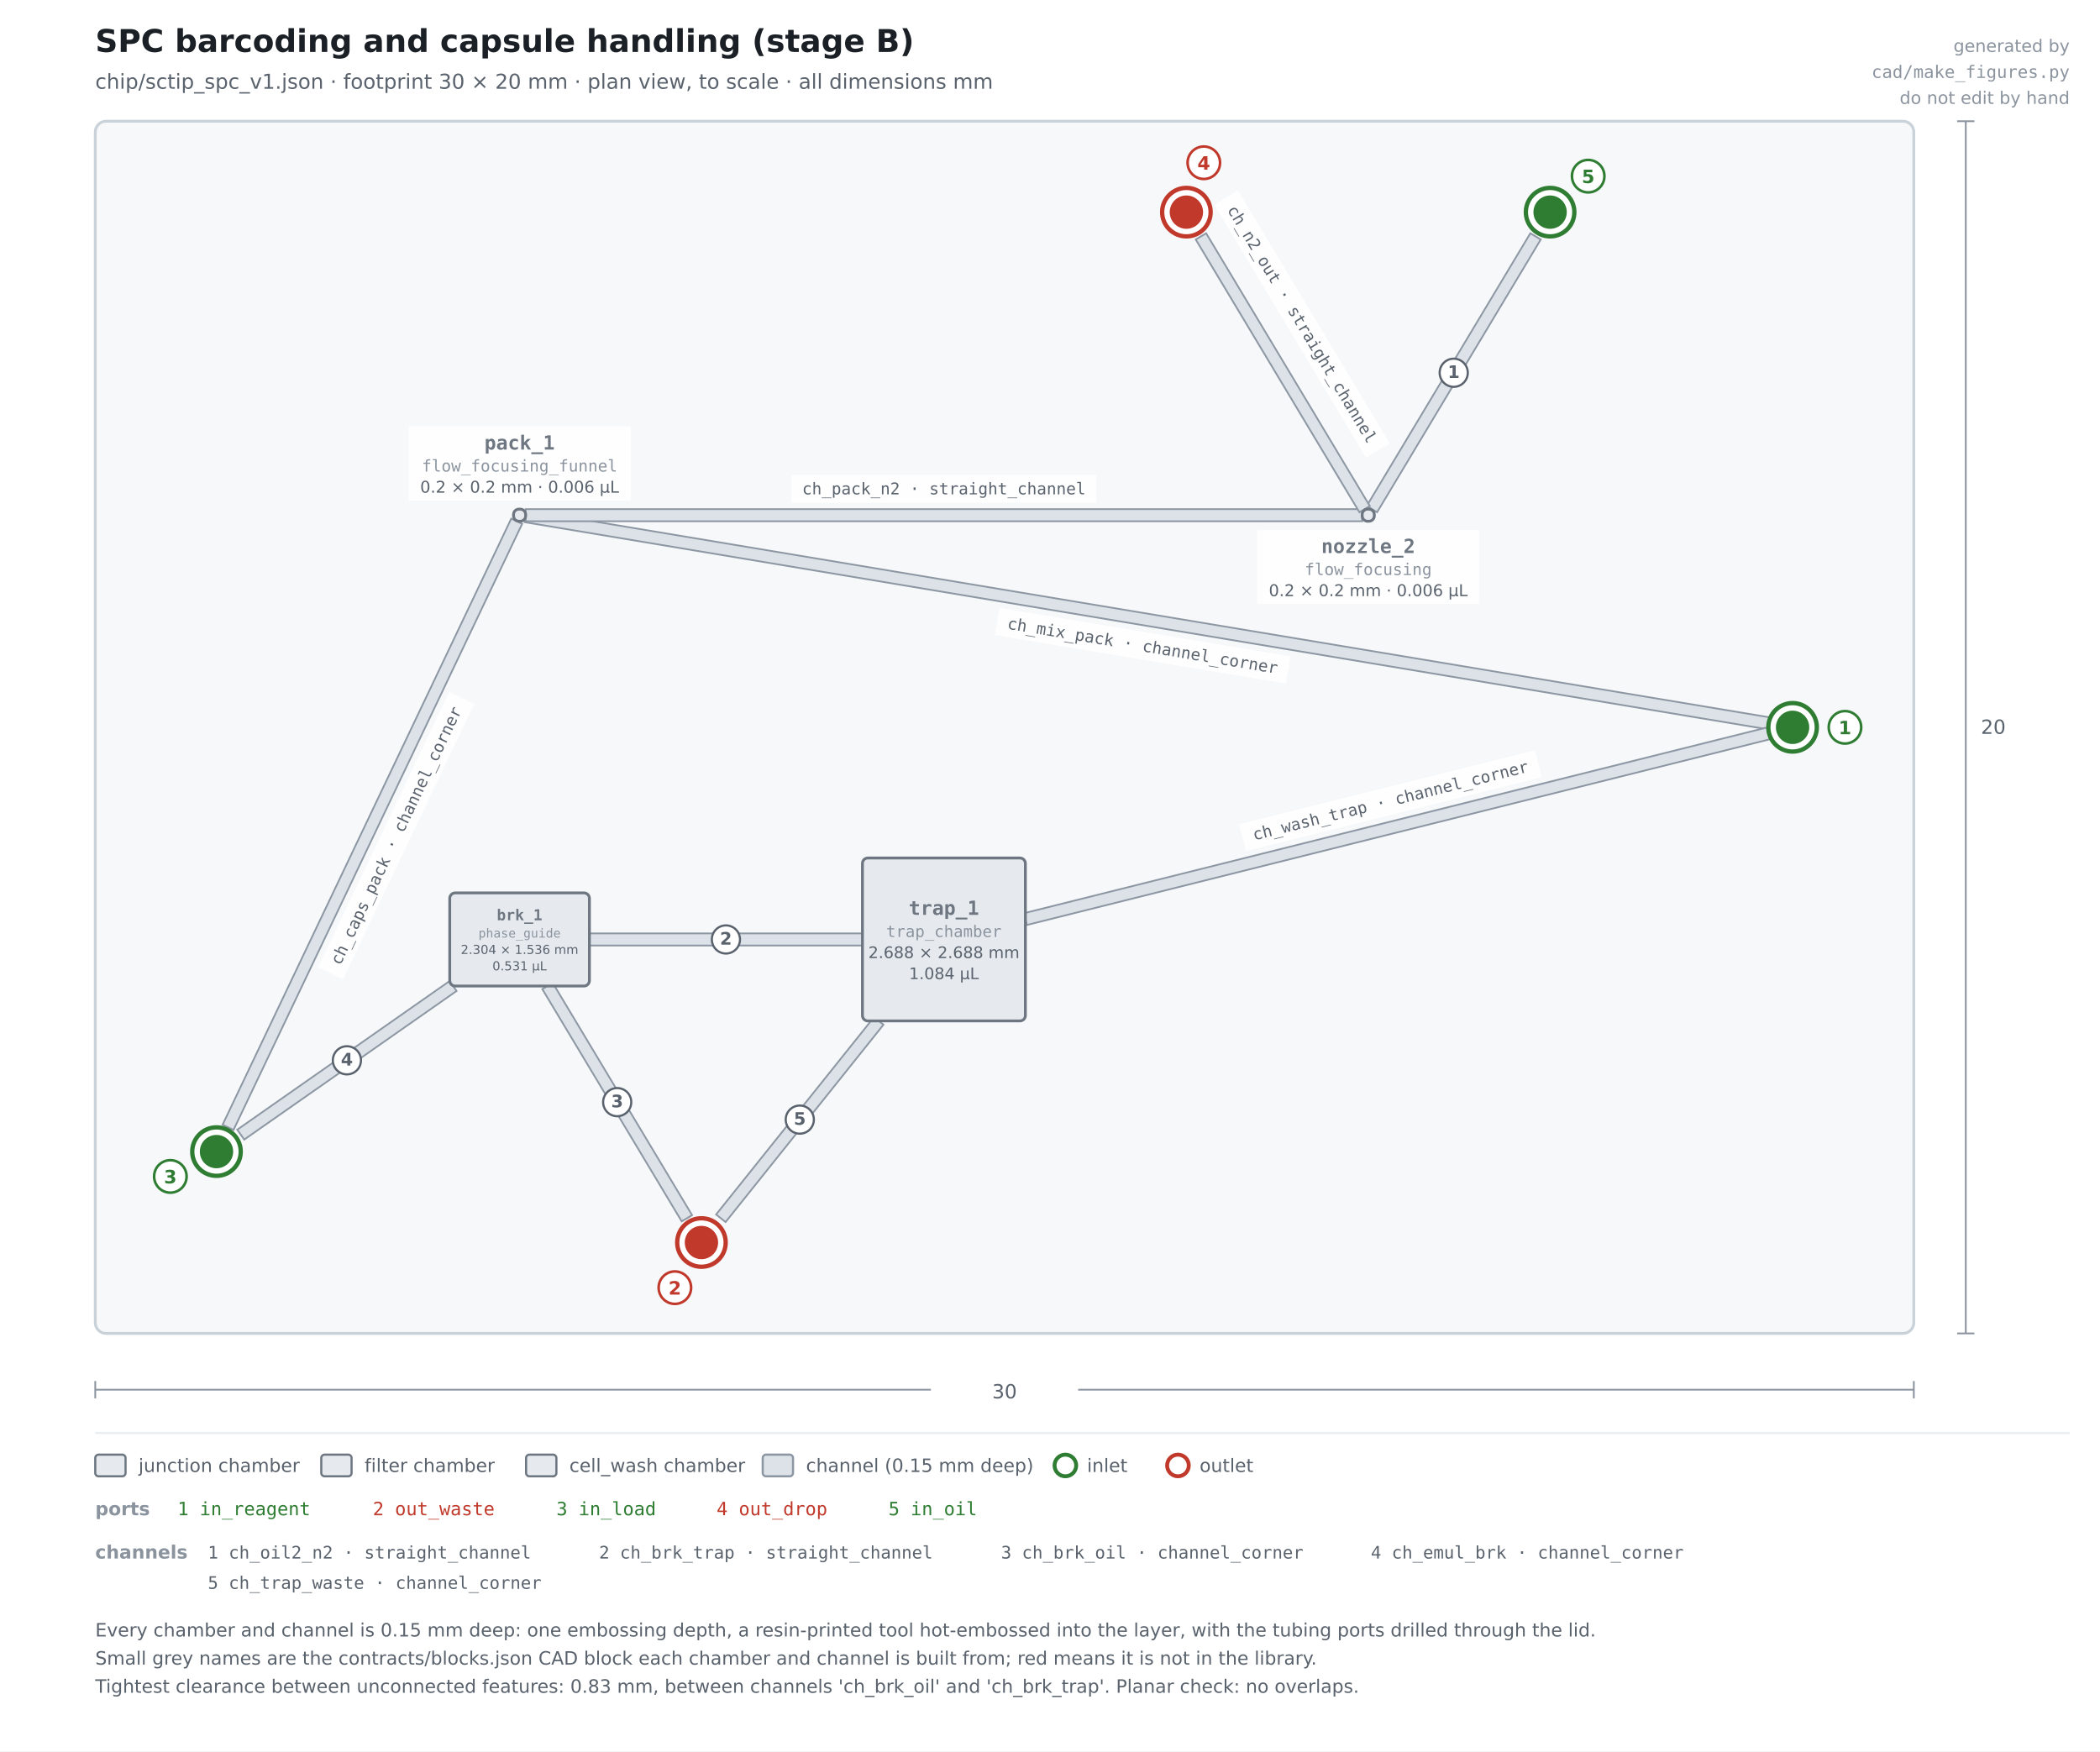
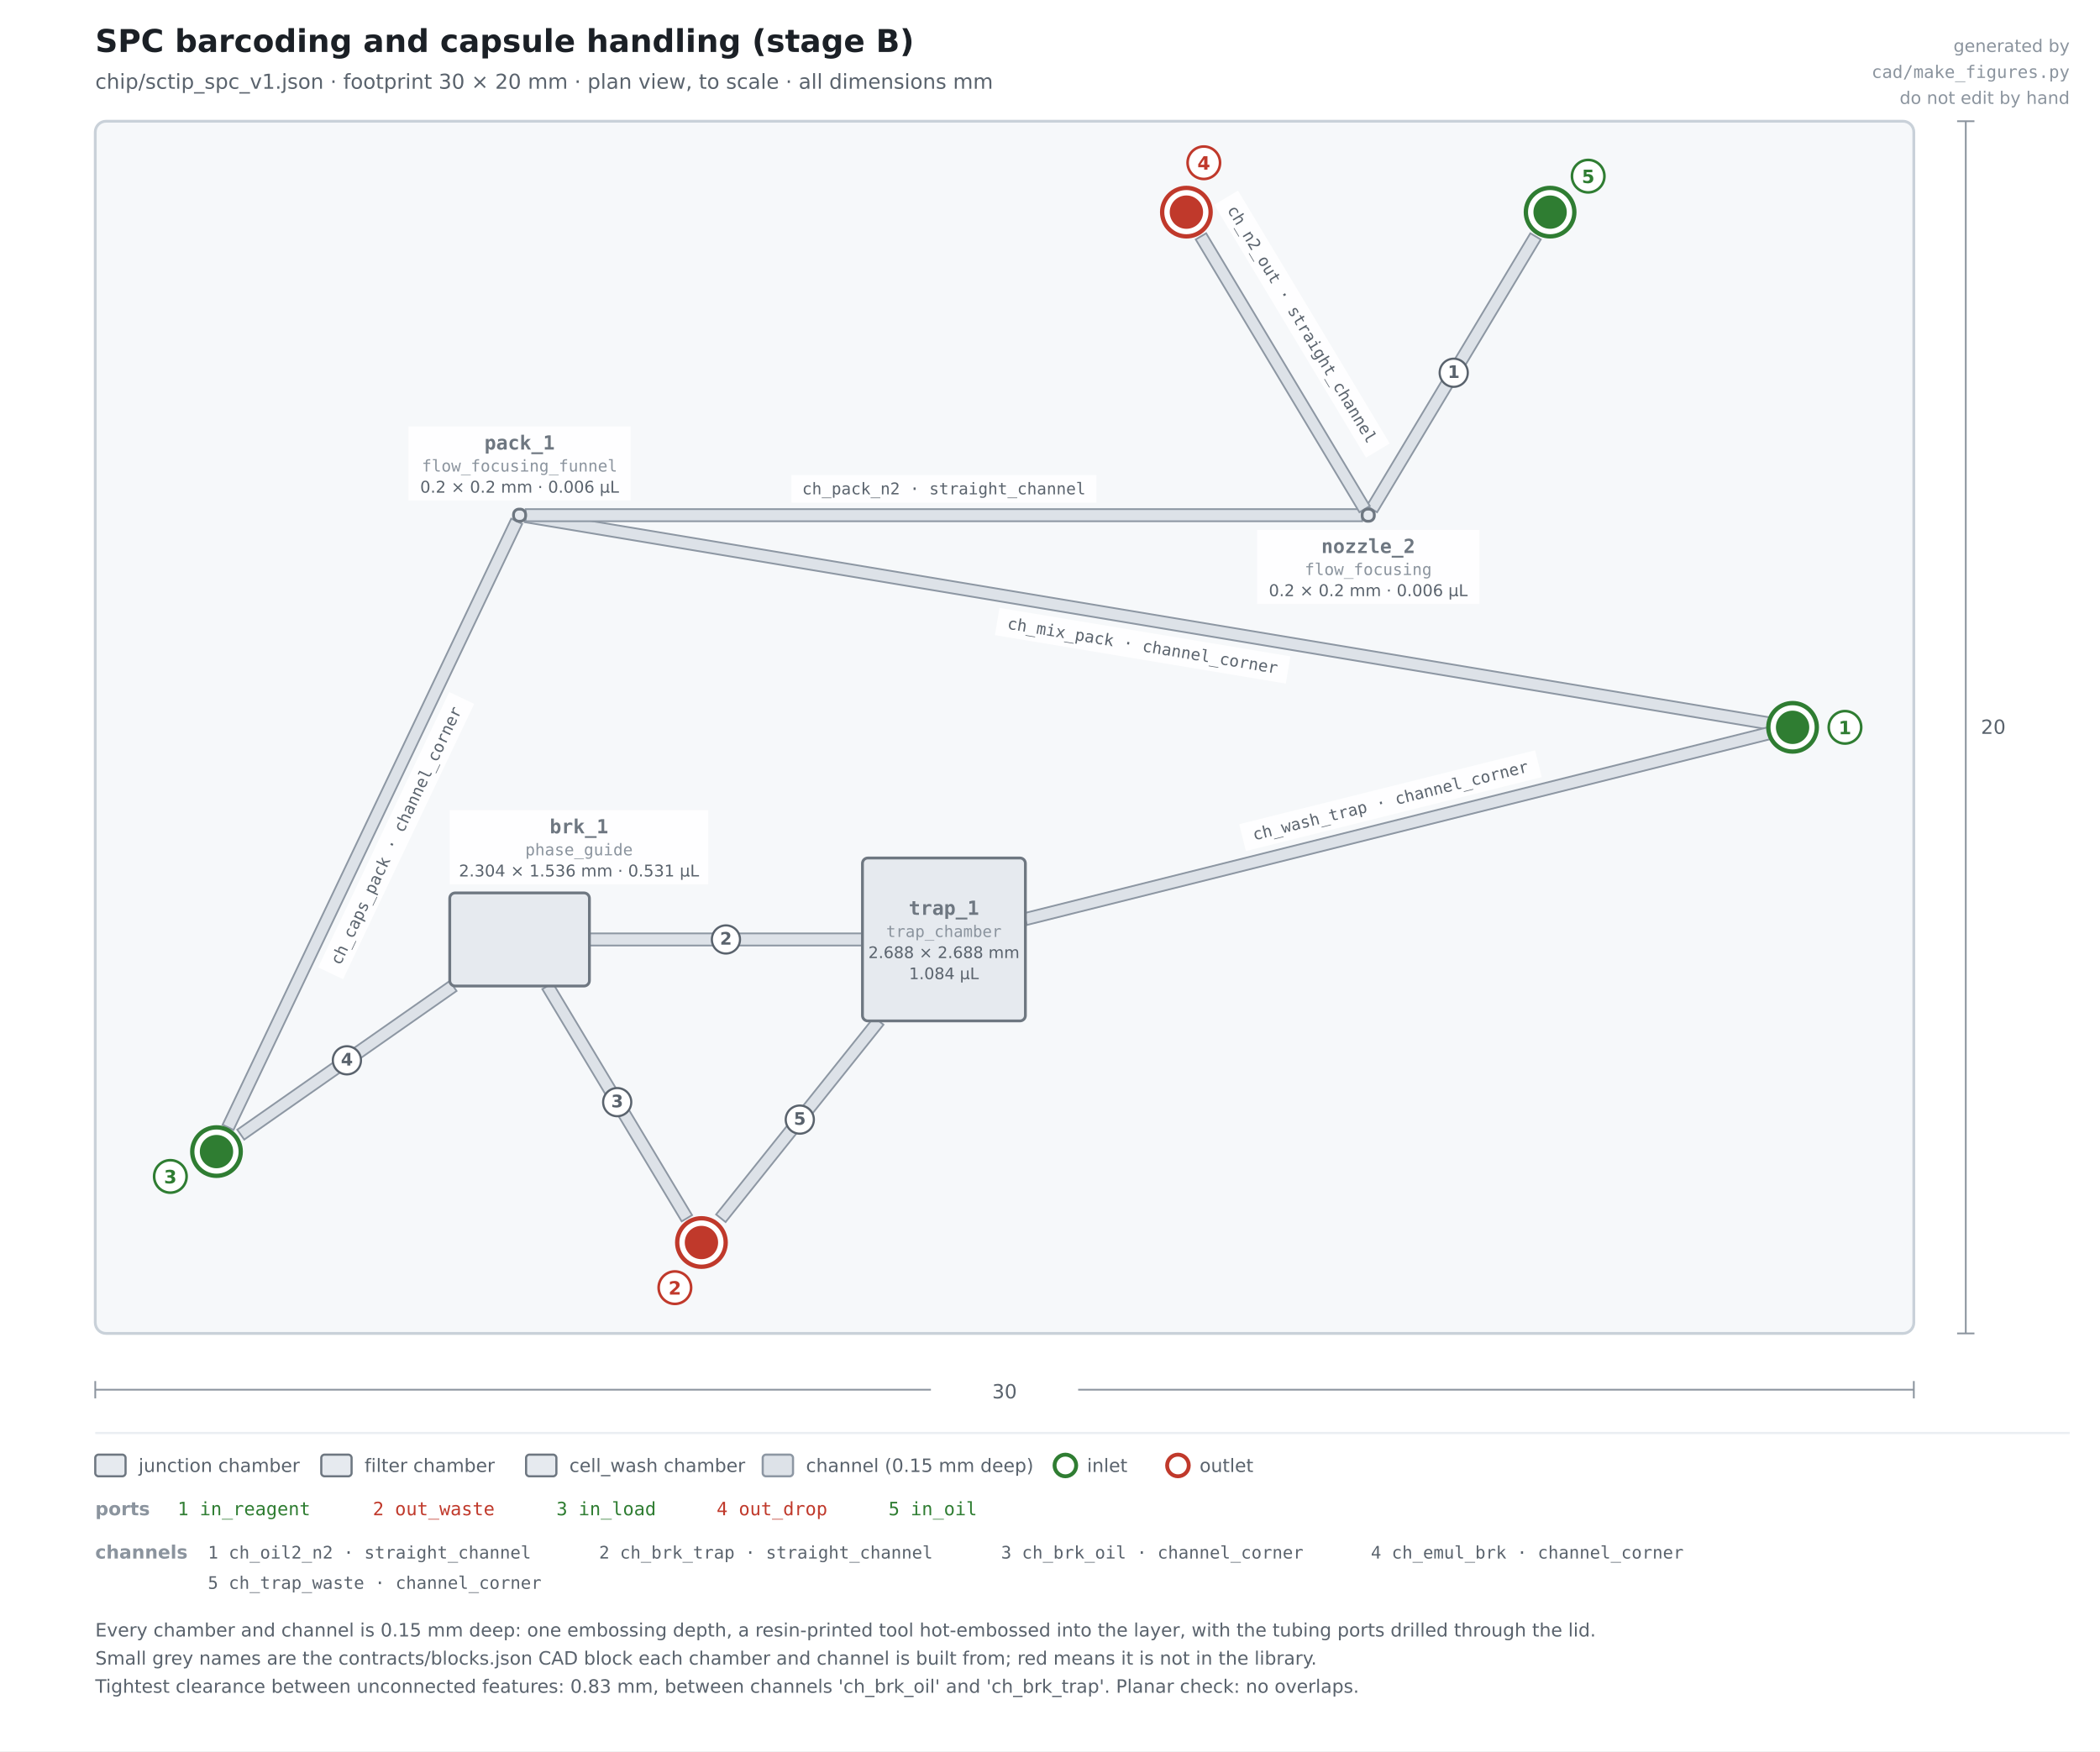
<svg xmlns="http://www.w3.org/2000/svg" width="970" height="809" viewBox="0 0 970 809" role="img" aria-label="sctip_spc_v1: plan view">
  <rect width="970" height="809" fill="#ffffff" />
  <text x="44" y="24" font-family="DejaVu Sans, Helvetica, Arial, sans-serif" font-size="14.5" fill="#1b2026" text-anchor="start" font-weight="bold">SPC barcoding and capsule handling (stage B)</text>
  <text x="44" y="41" font-family="DejaVu Sans, Helvetica, Arial, sans-serif" font-size="9.5" fill="#5a636d" text-anchor="start">chip/sctip_spc_v1.json   ·   footprint 30 × 20 mm   ·   plan view, to scale   ·   all dimensions mm</text>
  <text x="956" y="24" font-family="DejaVu Sans, Helvetica, Arial, sans-serif" font-size="8" fill="#8b949e" text-anchor="end">generated by</text>
  <text x="956" y="36" font-family="ui-monospace, SFMono-Regular, Menlo, monospace" font-size="8" fill="#8b949e" text-anchor="end">cad/make_figures.py</text>
  <text x="956" y="48" font-family="DejaVu Sans, Helvetica, Arial, sans-serif" font-size="8" fill="#8b949e" text-anchor="end">do not edit by hand</text>
  <rect x="44" y="56" width="840" height="560" fill="#f6f8fa" stroke="#c9d1d9" stroke-width="1.3" rx="5" />
  <polygon points="102.81,519.6 236.14,239.6 241.19,242 107.86,522" fill="#dde2e8" stroke="#8d97a3" stroke-width="0.8" />
  <polygon points="816.34,336.9 242.34,241.23 243.26,235.7 817.26,331.37" fill="#dde2e8" stroke="#8d97a3" stroke-width="0.8" />
  <polygon points="242.8,235.2 629.2,235.2 629.2,240.8 242.8,240.8" fill="#dde2e8" stroke="#8d97a3" stroke-width="0.8" />
  <polygon points="711.68,110.64 636.08,236.64 631.28,233.76 706.88,107.76" fill="#dde2e8" stroke="#8d97a3" stroke-width="0.8" />
  <polygon points="627.92,236.64 552.32,110.64 557.12,107.76 632.72,233.76" fill="#dde2e8" stroke="#8d97a3" stroke-width="0.8" />
  <polygon points="109.59,521.87 207.67,453.21 210.89,457.8 112.81,526.45" fill="#dde2e8" stroke="#8d97a3" stroke-width="0.8" />
  <polygon points="255.3,454.06 319.68,561.36 314.88,564.24 250.5,456.94" fill="#dde2e8" stroke="#8d97a3" stroke-width="0.8" />
  <polygon points="272.26,431.2 398.37,431.2 398.37,436.8 272.26,436.8" fill="#dde2e8" stroke="#8d97a3" stroke-width="0.8" />
  <polygon points="817.48,341.52 474.31,427.31 472.95,421.88 816.12,336.08" fill="#dde2e8" stroke="#8d97a3" stroke-width="0.8" />
  <polygon points="408.08,473.38 335.15,564.55 330.77,561.05 403.71,469.88" fill="#dde2e8" stroke="#8d97a3" stroke-width="0.8" />
  <rect x="237.2" y="235.2" width="5.6" height="5.6" fill="#e6eaef" stroke="#6e7781" stroke-width="1.3" rx="2.5" />
  <rect x="629.2" y="235.2" width="5.6" height="5.6" fill="#e6eaef" stroke="#6e7781" stroke-width="1.3" rx="2.5" />
  <rect x="207.74" y="412.5" width="64.51" height="43.01" fill="#e6eaef" stroke="#6e7781" stroke-width="1.3" rx="2.5" />
-   <text x="240" y="425.15" font-family="ui-monospace, SFMono-Regular, Menlo, monospace" font-size="7" fill="#6e7781" text-anchor="middle" font-weight="bold">brk_1</text>
-   <text x="240" y="433.11" font-family="ui-monospace, SFMono-Regular, Menlo, monospace" font-size="5.74" fill="#8b949e" text-anchor="middle">phase_guide</text>
-   <text x="240" y="440.69" font-family="DejaVu Sans, Helvetica, Arial, sans-serif" font-size="5.74" fill="#5a636d" text-anchor="middle">2.304 × 1.536 mm</text>
-   <text x="240" y="448.26" font-family="DejaVu Sans, Helvetica, Arial, sans-serif" font-size="5.74" fill="#5a636d" text-anchor="middle">0.531 µL</text>
  <rect x="398.37" y="396.37" width="75.26" height="75.26" fill="#e6eaef" stroke="#6e7781" stroke-width="1.3" rx="2.5" />
  <text x="436" y="422.63" font-family="ui-monospace, SFMono-Regular, Menlo, monospace" font-size="9" fill="#6e7781" text-anchor="middle" font-weight="bold">trap_1</text>
  <text x="436" y="432.86" font-family="ui-monospace, SFMono-Regular, Menlo, monospace" font-size="7.38" fill="#8b949e" text-anchor="middle">trap_chamber</text>
  <text x="436" y="442.6" font-family="DejaVu Sans, Helvetica, Arial, sans-serif" font-size="7.38" fill="#5a636d" text-anchor="middle">2.688 × 2.688 mm</text>
  <text x="436" y="452.34" font-family="DejaVu Sans, Helvetica, Arial, sans-serif" font-size="7.38" fill="#5a636d" text-anchor="middle">1.084 µL</text>
+   <rect x="207.74" y="374.3" width="119.4" height="34.2" fill="#ffffff" stroke="none" opacity="0.92" />
+   <text x="267.44" y="384.98" font-family="ui-monospace, SFMono-Regular, Menlo, monospace" font-size="9" fill="#6e7781" text-anchor="middle" font-weight="bold">brk_1</text>
+   <text x="267.44" y="395.15" font-family="ui-monospace, SFMono-Regular, Menlo, monospace" font-size="7.5" fill="#8b949e" text-anchor="middle">phase_guide</text>
+   <text x="267.44" y="404.9" font-family="DejaVu Sans, Helvetica, Arial, sans-serif" font-size="7.5" fill="#5a636d" text-anchor="middle">2.304 × 1.536 mm · 0.531 µL</text>
  <rect x="580.7" y="244.8" width="102.6" height="34.2" fill="#ffffff" stroke="none" opacity="0.92" />
  <text x="632" y="255.48" font-family="ui-monospace, SFMono-Regular, Menlo, monospace" font-size="9" fill="#6e7781" text-anchor="middle" font-weight="bold">nozzle_2</text>
  <text x="632" y="265.65" font-family="ui-monospace, SFMono-Regular, Menlo, monospace" font-size="7.5" fill="#8b949e" text-anchor="middle">flow_focusing</text>
  <text x="632" y="275.4" font-family="DejaVu Sans, Helvetica, Arial, sans-serif" font-size="7.5" fill="#5a636d" text-anchor="middle">0.2 × 0.2 mm · 0.006 µL</text>
  <rect x="188.7" y="197" width="102.6" height="34.2" fill="#ffffff" stroke="none" opacity="0.92" />
  <text x="240" y="207.68" font-family="ui-monospace, SFMono-Regular, Menlo, monospace" font-size="9" fill="#6e7781" text-anchor="middle" font-weight="bold">pack_1</text>
  <text x="240" y="217.85" font-family="ui-monospace, SFMono-Regular, Menlo, monospace" font-size="7.5" fill="#8b949e" text-anchor="middle">flow_focusing_funnel</text>
  <text x="240" y="227.6" font-family="DejaVu Sans, Helvetica, Arial, sans-serif" font-size="7.5" fill="#5a636d" text-anchor="middle">0.2 × 0.2 mm · 0.006 µL</text>
  <polygon points="461.67,280.83 596.02,303.22 593.92,315.79 459.58,293.4" fill="#ffffff" stroke="none" opacity="0.92" />
  <text x="527.8" y="300.86" font-family="ui-monospace, SFMono-Regular, Menlo, monospace" font-size="7.5" fill="#5a636d" text-anchor="middle" transform="rotate(9.46 527.8 298.31)">ch_mix_pack · channel_corner</text>
  <polygon points="365.57,219.45 506.43,219.45 506.43,232.2 365.57,232.2" fill="#ffffff" stroke="none" opacity="0.92" />
  <text x="436" y="228.38" font-family="ui-monospace, SFMono-Regular, Menlo, monospace" font-size="7.5" fill="#5a636d" text-anchor="middle">ch_pack_n2 · straight_channel</text>
  <polygon points="572.39,380.78 709.04,346.62 712.13,358.99 575.49,393.15" fill="#ffffff" stroke="none" opacity="0.92" />
  <text x="642.26" y="372.43" font-family="ui-monospace, SFMono-Regular, Menlo, monospace" font-size="7.5" fill="#5a636d" text-anchor="middle" transform="rotate(-14.04 642.26 369.88)">ch_wash_trap · channel_corner</text>
  <polygon points="146.96,446.88 207.51,319.71 219.03,325.19 158.47,452.36" fill="#ffffff" stroke="none" opacity="0.92" />
  <text x="182.99" y="388.58" font-family="ui-monospace, SFMono-Regular, Menlo, monospace" font-size="7.5" fill="#5a636d" text-anchor="middle" transform="rotate(-64.54 182.99 386.03)">ch_caps_pack · channel_corner</text>
  <polygon points="571.83,88.06 641.91,204.85 630.97,211.41 560.9,94.62" fill="#ffffff" stroke="none" opacity="0.92" />
  <text x="601.4" y="152.28" font-family="ui-monospace, SFMono-Regular, Menlo, monospace" font-size="7.5" fill="#5a636d" text-anchor="middle" transform="rotate(59.04 601.4 149.73)">ch_n2_out · straight_channel</text>
  <circle cx="828" cy="336" r="11.2" fill="#ffffff" stroke="#2f7d32" stroke-width="2" />
  <circle cx="828" cy="336" r="7.7" fill="#2f7d32" stroke="none" />
  <circle cx="852.2" cy="336" r="7.5" fill="#ffffff" stroke="#2f7d32" stroke-width="1.2" />
  <text x="852.2" y="339.2" font-family="DejaVu Sans, Helvetica, Arial, sans-serif" font-size="8.5" fill="#2f7d32" text-anchor="middle" font-weight="bold">1</text>
  <circle cx="324" cy="574" r="11.2" fill="#ffffff" stroke="#c0392b" stroke-width="2" />
  <circle cx="324" cy="574" r="7.7" fill="#c0392b" stroke="none" />
  <circle cx="311.73" cy="594.86" r="7.5" fill="#ffffff" stroke="#c0392b" stroke-width="1.2" />
  <text x="311.73" y="598.06" font-family="DejaVu Sans, Helvetica, Arial, sans-serif" font-size="8.5" fill="#c0392b" text-anchor="middle" font-weight="bold">2</text>
  <circle cx="100" cy="532" r="11.2" fill="#ffffff" stroke="#2f7d32" stroke-width="2" />
  <circle cx="100" cy="532" r="7.7" fill="#2f7d32" stroke="none" />
  <circle cx="78.69" cy="543.47" r="7.5" fill="#ffffff" stroke="#2f7d32" stroke-width="1.2" />
  <text x="78.69" y="546.67" font-family="DejaVu Sans, Helvetica, Arial, sans-serif" font-size="8.5" fill="#2f7d32" text-anchor="middle" font-weight="bold">3</text>
  <circle cx="548" cy="98" r="11.2" fill="#ffffff" stroke="#c0392b" stroke-width="2" />
  <circle cx="548" cy="98" r="7.7" fill="#c0392b" stroke="none" />
  <circle cx="556.05" cy="75.18" r="7.5" fill="#ffffff" stroke="#c0392b" stroke-width="1.2" />
  <text x="556.05" y="78.38" font-family="DejaVu Sans, Helvetica, Arial, sans-serif" font-size="8.5" fill="#c0392b" text-anchor="middle" font-weight="bold">4</text>
  <circle cx="716" cy="98" r="11.2" fill="#ffffff" stroke="#2f7d32" stroke-width="2" />
  <circle cx="716" cy="98" r="7.7" fill="#2f7d32" stroke="none" />
  <circle cx="733.59" cy="81.38" r="7.5" fill="#ffffff" stroke="#2f7d32" stroke-width="1.2" />
  <text x="733.59" y="84.58" font-family="DejaVu Sans, Helvetica, Arial, sans-serif" font-size="8.5" fill="#2f7d32" text-anchor="middle" font-weight="bold">5</text>
  <circle cx="671.48" cy="172.2" r="6.5" fill="#ffffff" stroke="#5a636d" stroke-width="1" />
  <text x="671.48" y="174.6" font-family="DejaVu Sans, Helvetica, Arial, sans-serif" font-size="8" fill="#5a636d" text-anchor="middle" font-weight="bold">1</text>
  <circle cx="335.31" cy="434" r="6.5" fill="#ffffff" stroke="#5a636d" stroke-width="1" />
  <text x="335.31" y="436.4" font-family="DejaVu Sans, Helvetica, Arial, sans-serif" font-size="8" fill="#5a636d" text-anchor="middle" font-weight="bold">2</text>
  <circle cx="285.09" cy="509.15" r="6.5" fill="#ffffff" stroke="#5a636d" stroke-width="1" />
  <text x="285.09" y="511.55" font-family="DejaVu Sans, Helvetica, Arial, sans-serif" font-size="8" fill="#5a636d" text-anchor="middle" font-weight="bold">3</text>
  <circle cx="160.24" cy="489.83" r="6.5" fill="#ffffff" stroke="#5a636d" stroke-width="1" />
  <text x="160.24" y="492.23" font-family="DejaVu Sans, Helvetica, Arial, sans-serif" font-size="8" fill="#5a636d" text-anchor="middle" font-weight="bold">4</text>
  <circle cx="369.43" cy="517.22" r="6.5" fill="#ffffff" stroke="#5a636d" stroke-width="1" />
  <text x="369.43" y="519.62" font-family="DejaVu Sans, Helvetica, Arial, sans-serif" font-size="8" fill="#5a636d" text-anchor="middle" font-weight="bold">5</text>
  <line x1="44" y1="642" x2="884" y2="642" stroke="#8b949e" stroke-width="0.8" />
  <line x1="44" y1="638" x2="44" y2="646" stroke="#8b949e" stroke-width="0.8" />
  <line x1="884" y1="638" x2="884" y2="646" stroke="#8b949e" stroke-width="0.8" />
  <rect x="430" y="635" width="68" height="14" fill="#ffffff" stroke="none" />
  <text x="464" y="646" font-family="DejaVu Sans, Helvetica, Arial, sans-serif" font-size="9" fill="#5a636d" text-anchor="middle">30</text>
  <line x1="908" y1="56" x2="908" y2="616" stroke="#8b949e" stroke-width="0.8" />
  <line x1="904" y1="56" x2="912" y2="56" stroke="#8b949e" stroke-width="0.8" />
  <line x1="904" y1="616" x2="912" y2="616" stroke="#8b949e" stroke-width="0.8" />
  <text x="915" y="339" font-family="DejaVu Sans, Helvetica, Arial, sans-serif" font-size="9" fill="#5a636d" text-anchor="start">20</text>
  <line x1="44" y1="662" x2="956" y2="662" stroke="#eaeef2" stroke-width="1" />
  <rect x="44" y="672" width="14" height="10" fill="#e6eaef" stroke="#6e7781" stroke-width="1" rx="1.5" />
  <text x="64" y="680" font-family="DejaVu Sans, Helvetica, Arial, sans-serif" font-size="8.5" fill="#5a636d" text-anchor="start">junction chamber</text>
  <rect x="148.4" y="672" width="14" height="10" fill="#e6eaef" stroke="#6e7781" stroke-width="1" rx="1.5" />
  <text x="168.4" y="680" font-family="DejaVu Sans, Helvetica, Arial, sans-serif" font-size="8.5" fill="#5a636d" text-anchor="start">filter chamber</text>
  <rect x="243" y="672" width="14" height="10" fill="#e6eaef" stroke="#6e7781" stroke-width="1" rx="1.5" />
  <text x="263" y="680" font-family="DejaVu Sans, Helvetica, Arial, sans-serif" font-size="8.5" fill="#5a636d" text-anchor="start">cell_wash chamber</text>
  <rect x="352.3" y="672" width="14" height="10" fill="#dde2e8" stroke="#8d97a3" stroke-width="1" rx="1.5" />
  <text x="372.3" y="680" font-family="DejaVu Sans, Helvetica, Arial, sans-serif" font-size="8.5" fill="#5a636d" text-anchor="start">channel (0.15 mm deep)</text>
  <circle cx="492.1" cy="677" r="5" fill="#ffffff" stroke="#2f7d32" stroke-width="1.8" />
  <text x="502.1" y="680" font-family="DejaVu Sans, Helvetica, Arial, sans-serif" font-size="8.5" fill="#5a636d" text-anchor="start">inlet</text>
  <circle cx="544.1" cy="677" r="5" fill="#ffffff" stroke="#c0392b" stroke-width="1.8" />
  <text x="554.1" y="680" font-family="DejaVu Sans, Helvetica, Arial, sans-serif" font-size="8.5" fill="#5a636d" text-anchor="start">outlet</text>
  <text x="44" y="700" font-family="DejaVu Sans, Helvetica, Arial, sans-serif" font-size="8.5" fill="#8b949e" text-anchor="start" font-weight="bold">ports</text>
  <text x="82" y="700" font-family="ui-monospace, SFMono-Regular, Menlo, monospace" font-size="8.5" fill="#2f7d32" text-anchor="start">1  in_reagent</text>
  <text x="172.2" y="700" font-family="ui-monospace, SFMono-Regular, Menlo, monospace" font-size="8.5" fill="#c0392b" text-anchor="start">2  out_waste</text>
  <text x="257" y="700" font-family="ui-monospace, SFMono-Regular, Menlo, monospace" font-size="8.5" fill="#2f7d32" text-anchor="start">3  in_load</text>
  <text x="331" y="700" font-family="ui-monospace, SFMono-Regular, Menlo, monospace" font-size="8.5" fill="#c0392b" text-anchor="start">4  out_drop</text>
  <text x="410.4" y="700" font-family="ui-monospace, SFMono-Regular, Menlo, monospace" font-size="8.5" fill="#2f7d32" text-anchor="start">5  in_oil</text>
  <text x="44" y="720" font-family="DejaVu Sans, Helvetica, Arial, sans-serif" font-size="8.5" fill="#8b949e" text-anchor="start" font-weight="bold">channels</text>
  <text x="96" y="720" font-family="ui-monospace, SFMono-Regular, Menlo, monospace" font-size="8" fill="#5a636d" text-anchor="start">1  ch_oil2_n2 · straight_channel</text>
  <text x="276.72" y="720" font-family="ui-monospace, SFMono-Regular, Menlo, monospace" font-size="8" fill="#5a636d" text-anchor="start">2  ch_brk_trap · straight_channel</text>
  <text x="462.4" y="720" font-family="ui-monospace, SFMono-Regular, Menlo, monospace" font-size="8" fill="#5a636d" text-anchor="start">3  ch_brk_oil · channel_corner</text>
  <text x="633.2" y="720" font-family="ui-monospace, SFMono-Regular, Menlo, monospace" font-size="8" fill="#5a636d" text-anchor="start">4  ch_emul_brk · channel_corner</text>
  <text x="96" y="734" font-family="ui-monospace, SFMono-Regular, Menlo, monospace" font-size="8" fill="#5a636d" text-anchor="start">5  ch_trap_waste · channel_corner</text>
  <text x="44" y="756" font-family="DejaVu Sans, Helvetica, Arial, sans-serif" font-size="8.5" fill="#5a636d" text-anchor="start">Every chamber and channel is 0.15 mm deep: one embossing depth, a resin-printed tool hot-embossed into the layer, with the tubing ports drilled through the lid.</text>
  <text x="44" y="769" font-family="DejaVu Sans, Helvetica, Arial, sans-serif" font-size="8.5" fill="#5a636d" text-anchor="start">Small grey names are the contracts/blocks.json CAD block each chamber and channel is built from; red means it is not in the library.</text>
  <text x="44" y="782" font-family="DejaVu Sans, Helvetica, Arial, sans-serif" font-size="8.5" fill="#5a636d" text-anchor="start">Tightest clearance between unconnected features: 0.83 mm, between channels 'ch_brk_oil' and 'ch_brk_trap'. Planar check: no overlaps.</text>
</svg>
